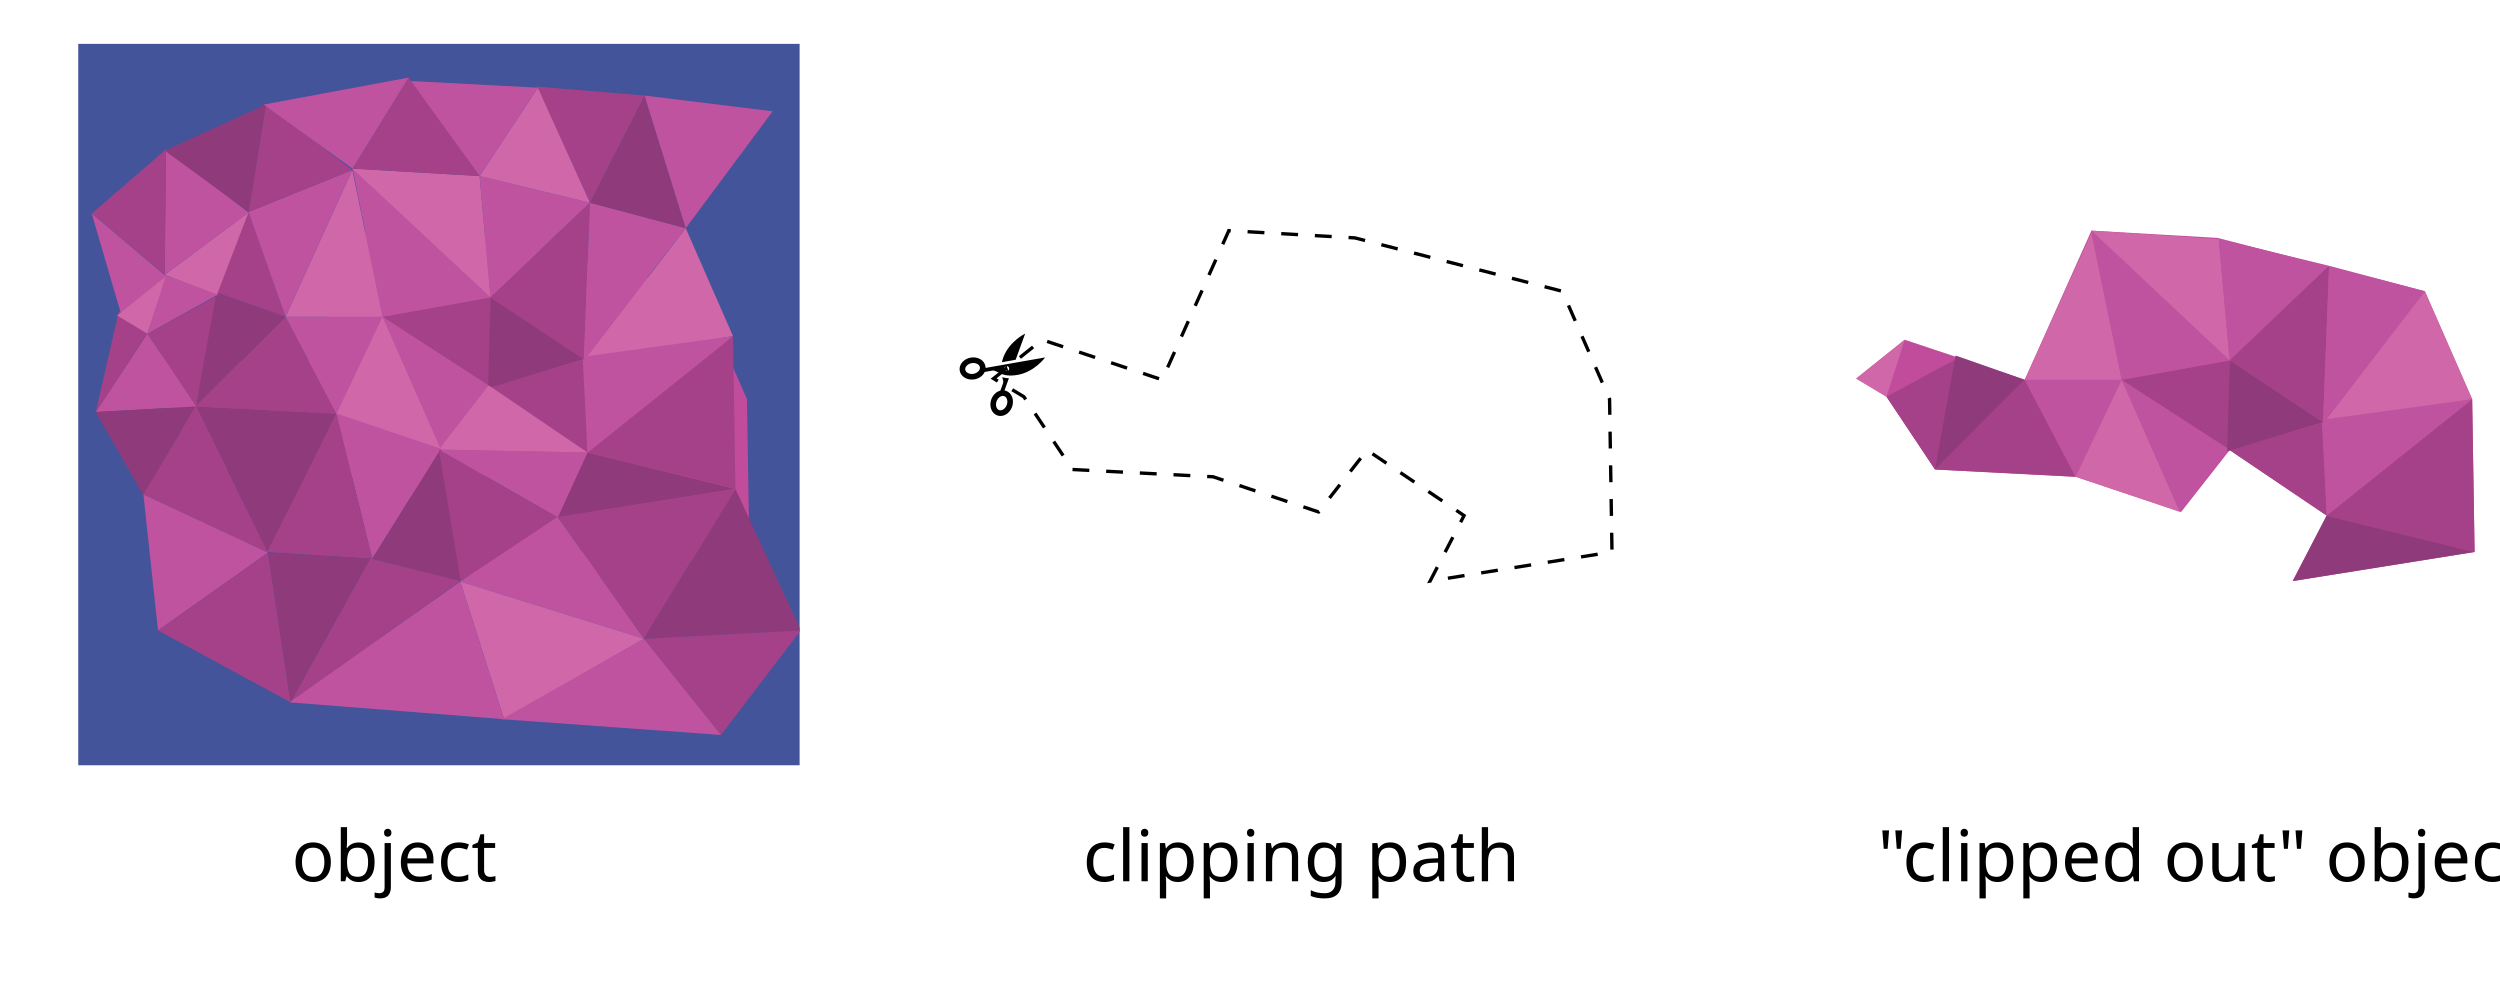
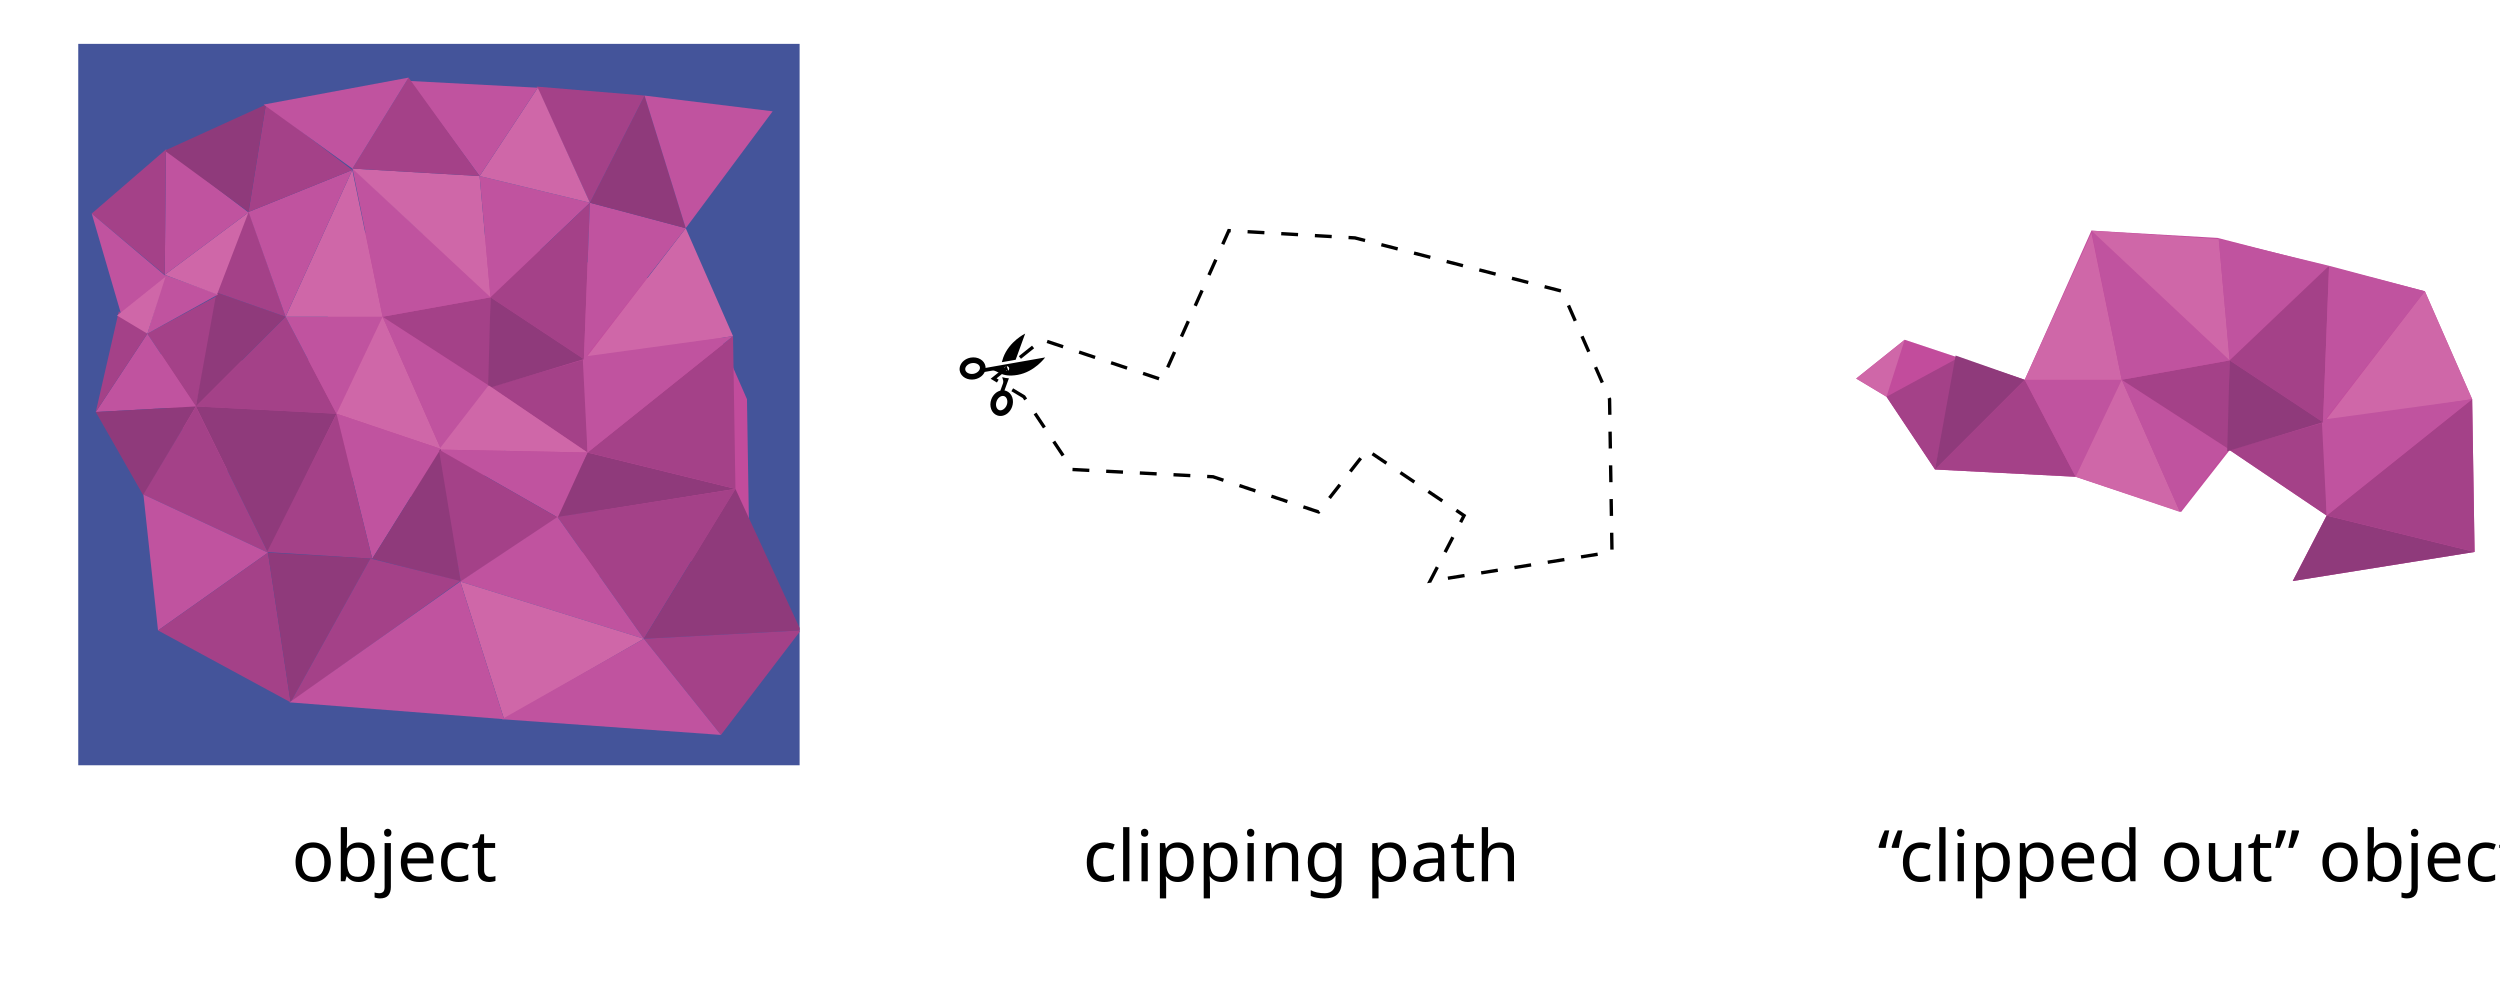
<svg xmlns="http://www.w3.org/2000/svg" xmlns:xlink="http://www.w3.org/1999/xlink" width="655px" height="260px">
  <style type="text/css">

	.text{font-family:'MyriadPro-Regular';font-size:14pt;}

</style>
  <defs>
    <polygon id="figure" fill="inherit" stroke="inherit" marker-end="inherit" points="15.647,99.281 30.036,87.77 65.647,99.64 85.432,55.396 122.842,57.554 184.353,73.381   198.381,105.396 199.101,150.719 145.144,159.353 155.216,139.928 126.439,120.504 112.05,138.849 80.755,128.417 39.029,126.259   24.64,104.676 " />
    <g id="tri">
      <polygon fill="#A44188" points="34.892,107.554 41.727,74.46 20.504,85.971" />
      <polygon fill="#A44188" points="34.892,107.554 61.511,80.935 76.619,109.712" />
      <polygon fill="#8F3A7B" points="34.892,107.554 61.511,80.935 41.007,73.741" />
      <polygon fill="#8F3A7B" points="151.079,121.223 141.007,140.647 194.964,132.014" />
      <polygon fill="#A44188" points="122.302,101.799 150.36,93.525 151.079,121.223" />
      <polygon fill="#CF67A8" points="180.216,54.676 150.36,93.525 194.245,86.691" />
      <polygon fill="#A44188" points="194.245,86.691 151.079,121.223 194.964,132.014" />
      <polygon fill="#C0539F" points="194.245,86.691 151.079,121.223 149.64,92.806" />
      <polygon fill="#C0539F" points="90.288,80.935 61.511,80.935 76.619,109.712" />
      <polygon fill="#CF67A8" points="90.288,80.935 61.511,80.935 81.295,37.41" />
      <polygon fill="#CF67A8" points="90.288,80.935 107.554,120.144 76.619,109.712" />
      <polygon fill="#C0539F" points="90.288,80.935 107.554,120.144 121.942,101.439" />
      <polygon fill="#A44188" points="90.288,80.935 122.302,75.18 121.942,101.439" />
      <polygon fill="#C0539F" points="90.288,80.935 122.302,75.18 81.295,36.691" />
      <polygon fill="#CF67A8" points="119.065,39.209 122.302,75.18 81.333,37" />
      <polygon fill="#C0539F" points="119.065,39.209 122.302,75.18 151.799,47.122" />
      <polygon fill="#A44188" points="150,93.525 122.302,75.18 151.799,47.122" />
      <polygon fill="#8F3A7B" points="150,93.525 122.302,75.18 121.583,102.158" />
      <polygon fill="#C0539F" points="150,93.525 180.216,54.676 151.799,47.122" />
      <polygon fill="#CF67A8" points="121.748,101.288 107,120.353 151.079,121.223" />
      <polygon fill="#C0539F" points="142.252,140.496 107,120.353 151.079,121.223" />
      <polygon fill="#C0539F" points="25.705,68.554 41.532,74.309 20.504,85.971" />
      <polygon fill="#8F3A7B" points="34.892,107.554 56.281,150.928 76.619,109.712" />
      <polygon fill="#C0539F" points="34.892,107.554 5.201,109.201 20.504,85.971" />
      <polygon fill="#A44188" points="12.036,79.345 5.201,109.201 20.504,85.971" />
      <polygon fill="#C0539F" points="87.216,152.727 107.554,120.144 76.619,109.712" />
      <polygon fill="#8F3A7B" points="87.216,152.727 107.554,120.144 113.5,159.5" />
      <polygon fill="#A44188" points="142.252,140.496 107,120.353 113.475,159.561" />
      <polygon fill="#A44188" points="50.525,49.489 61.511,80.935 41.007,73.741" />
      <polygon fill="#C0539F" points="50.525,49.849 61.511,80.935 81.295,37.41" />
      <polygon fill="#CF67A8" points="50.5,50 25.667,68.5 41.167,74.333" />
      <polygon fill="#A44188" points="167.791,176.468 142.167,140.333 194.964,132.014" />
      <polygon fill="#C0539F" points="167.791,176.468 142.167,140.333 113.333,159.5" />
      <polygon fill="#CF67A8" points="167.791,176.468 126.333,200.333 113.333,159.5" />
      <polygon fill="#A44188" points="87.216,152.727 56,150.75 76.619,109.712" />
      <polygon fill="#8F3A7B" points="34.892,107.554 5.201,109.201 19.333,134" />
      <polygon fill="#A44188" points="34.892,107.554 56.281,150.928 19.333,133.667" />
      <polygon fill="#8F3A7B" points="167.791,176.468 214.333,174 194.964,132.014" />
      <polygon fill="#A44188" points="167.791,176.468 214.333,174 190.667,205" />
      <polygon fill="#C0539F" points="167.791,176.468 125.667,200.333 190.667,205" />
      <polygon fill="#C0539F" points="23.667,174 56.281,150.928 19.333,133.667" />
      <polygon fill="#A44188" points="23.667,174 56.281,150.928 63,195.333" />
      <polygon fill="#8F3A7B" points="86.667,152.667 56.281,150.928 63,195.333" />
      <polygon fill="#A44188" points="86.667,152.667 113.333,159.333 63,195.333" />
      <polygon fill="#C0539F" points="62.667,195.333 126.333,200.333 113.333,159.5" />
      <polygon fill="#8F3A7B" points="168,15.333 180.216,54.676 151.799,47.122" />
      <polygon fill="#A44188" points="168,15.333 136,12.667 151.799,47.122" />
      <polygon fill="#CF67A8" points="119.065,39.209 136.333,13 151.799,47.122" />
      <polygon fill="#C0539F" points="119.065,39.209 136.333,13 98.333,11" />
      <polygon fill="#C0539F" points="168,15.333 180.216,54.676 206,20" />
      <polygon fill="#A44188" points="119.065,39.209 98,10 81.333,37" />
      <polygon fill="#A44188" points="50.525,49.849 55.667,18 81.295,37.41" />
      <polygon fill="#C0539F" points="50.5,50 25.667,68.5 26,31.333" />
      <polygon fill="#8F3A7B" points="50.525,49.849 55.667,18 25.667,31.667" />
      <polygon fill="#C0539F" points="55,18 98,10 81.333,37" />
      <polygon fill="#A44188" points="4,50.333 25.667,68.5 26,31.333" />
      <polygon fill="#C0539F" points="4,50.333 26.667,69.5 12.667,80" />
      <polygon fill="#CF67A8" points="25.899,69.065 20.504,85.971 11.511,80.576" />
    </g>
    <g id="triangles">
      <polygon fill="#CF67A8" points="30.036,87.77 24.64,104.676 15.647,99.281 " />
      <polygon fill="#A44188" points="39.029,126.259 45.863,93.165 24.64,104.676 " />
      <polygon fill="#A44188" points="39.029,126.259 65.647,99.64 80.755,128.417 " />
      <polygon fill="#8F3A7B" points="39.029,126.259 65.647,99.64 45.144,92.446 " />
      <polygon fill="#8F3A7B" points="155.216,139.928 145.144,159.353 199.101,150.719 " />
      <polygon fill="#A44188" points="126.439,120.504 154.496,112.23 155.216,139.928 " />
      <polygon fill="#CF67A8" points="184.353,73.381 154.496,112.23 198.381,105.396 " />
      <polygon fill="#A44188" points="198.381,105.396 155.216,139.928 199.101,150.719 " />
      <polygon fill="#C0539F" points="198.381,105.396 155.216,139.928 153.777,111.511 " />
      <polygon fill="#C0539F" points="94.424,99.64 65.647,99.64 80.755,128.417 " />
      <polygon fill="#CF67A8" points="94.424,99.64 65.647,99.64 85.432,56.115 " />
      <polygon fill="#CF67A8" points="94.424,99.64 111.691,138.849 80.755,128.417 " />
      <polygon fill="#C0539F" points="94.424,99.64 111.691,138.849 126.079,120.144 " />
      <polygon fill="#A44188" points="94.424,99.64 126.439,93.885 126.079,120.144 " />
      <polygon fill="#C0539F" points="94.424,99.64 126.439,93.885 85.432,55.396 " />
      <polygon fill="#CF67A8" points="123.201,57.914 126.439,93.885 85.432,55.396 " />
      <polygon fill="#C0539F" points="123.201,57.914 126.439,93.885 155.935,65.827 " />
      <polygon fill="#A44188" points="154.137,112.23 126.439,93.885 155.935,65.827 " />
      <polygon fill="#8F3A7B" points="154.137,112.23 126.439,93.885 125.719,120.863 " />
      <polygon fill="#C0539F" points="154.137,112.23 184.353,73.381 155.935,65.827 " />
    </g>
  </defs>
  <svg x="20.5" y="11.5" width="189" height="189" viewBox="0 0 214 214">
    <rect fill="#44549A" width="214" height="214" />
    <use xlink:href="#figure" fill="#C24C9C" />
    <use xlink:href="#tri" />
  </svg>
  <svg x="246.5" y="11.5" width="189" height="189" viewBox="0 0 214 214">
    <marker id="scissors" viewBox="0 0 30 30" refX="10.5" refY="15.5" markerWidth="25" markerHeight="25" orient="-40">
      <path d="M11.108,10.271c1.083-1.876,0.159-4.443-2.059-5.725C8.231,4.074,7.326,3.825,6.433,3.825c-1.461,0-2.721,0.673-3.373,1.801C2.515,6.57,2.452,7.703,2.884,8.814C3.287,9.85,4.081,10.751,5.12,11.35c0.817,0.473,1.722,0.723,2.616,0.723c0.673,0,1.301-0.149,1.849-0.414c0.669,0.387,1.566,0.904,2.4,1.386c1.583,0.914,0.561,3.861,5.919,6.955c5.357,3.094,11.496,1.535,11.496,1.535L10.75,10.767C10.882,10.611,11.005,10.449,11.108,10.271zM9.375,9.271c-0.506,0.878-2.033,1.055-3.255,0.347C5.474,9.245,4.986,8.702,4.749,8.09C4.541,7.555,4.556,7.035,4.792,6.626c0.293-0.509,0.892-0.801,1.64-0.801c0.543,0,1.102,0.157,1.616,0.454C9.291,6.996,9.898,8.366,9.375,9.271zM17.246,15.792c0,0.483-0.392,0.875-0.875,0.875c-0.037,0-0.068-0.017-0.104-0.021l0.667-1.511C17.121,15.296,17.246,15.526,17.246,15.792zM16.371,14.917c0.037,0,0.068,0.017,0.104,0.021l-0.666,1.51c-0.188-0.16-0.312-0.39-0.312-0.656C15.496,15.309,15.887,14.917,16.371,14.917zM29.4,10.467c0,0-6.139-1.559-11.496,1.535c-0.537,0.311-0.995,0.618-1.415,0.924l4.326,2.497L29.4,10.467zM13.171,17.097c-0.352,0.851-0.575,1.508-1.187,1.859c-0.833,0.481-1.73,0.999-2.399,1.386c-0.549-0.265-1.176-0.414-1.85-0.414c-0.894,0-1.798,0.249-2.616,0.721c-2.218,1.282-3.143,3.851-2.06,5.726c0.651,1.127,1.912,1.801,3.373,1.801c0.894,0,1.799-0.25,2.616-0.722c1.04-0.601,1.833-1.501,2.236-2.536c0.432-1.112,0.368-2.245-0.178-3.189c-0.103-0.178-0.226-0.34-0.356-0.494l3.982-2.3C14.044,18.295,13.546,17.676,13.171,17.097zM9.42,24.192c-0.238,0.612-0.725,1.155-1.371,1.528c-1.221,0.706-2.75,0.532-3.257-0.347C4.27,24.47,4.878,23.099,6.12,22.381c0.514-0.297,1.072-0.453,1.615-0.453c0.749,0,1.346,0.291,1.64,0.8C9.612,23.138,9.628,23.657,9.42,24.192z" />
    </marker>
    <use xlink:href="#figure" fill="none" stroke="black" stroke-dasharray="5 5" marker-start="url(#scissors)" />
  </svg>
  <svg x="472.5" y="11.5" width="189" height="189" viewBox="0 0 214 214">
    <use xlink:href="#figure" fill="#C24C9C" />
    <use xlink:href="#triangles" />
  </svg>
  <text x="76.397" y="230.901" class="text">object</text>
  <text x="283.704" y="230.901" class="text">clipping path</text>
-   <text x="491.95" y="230.901" class="text">"clipped out" object</text>
+   <text x="491.95" y="230.901" class="text">“clipped out” object</text>
</svg>
